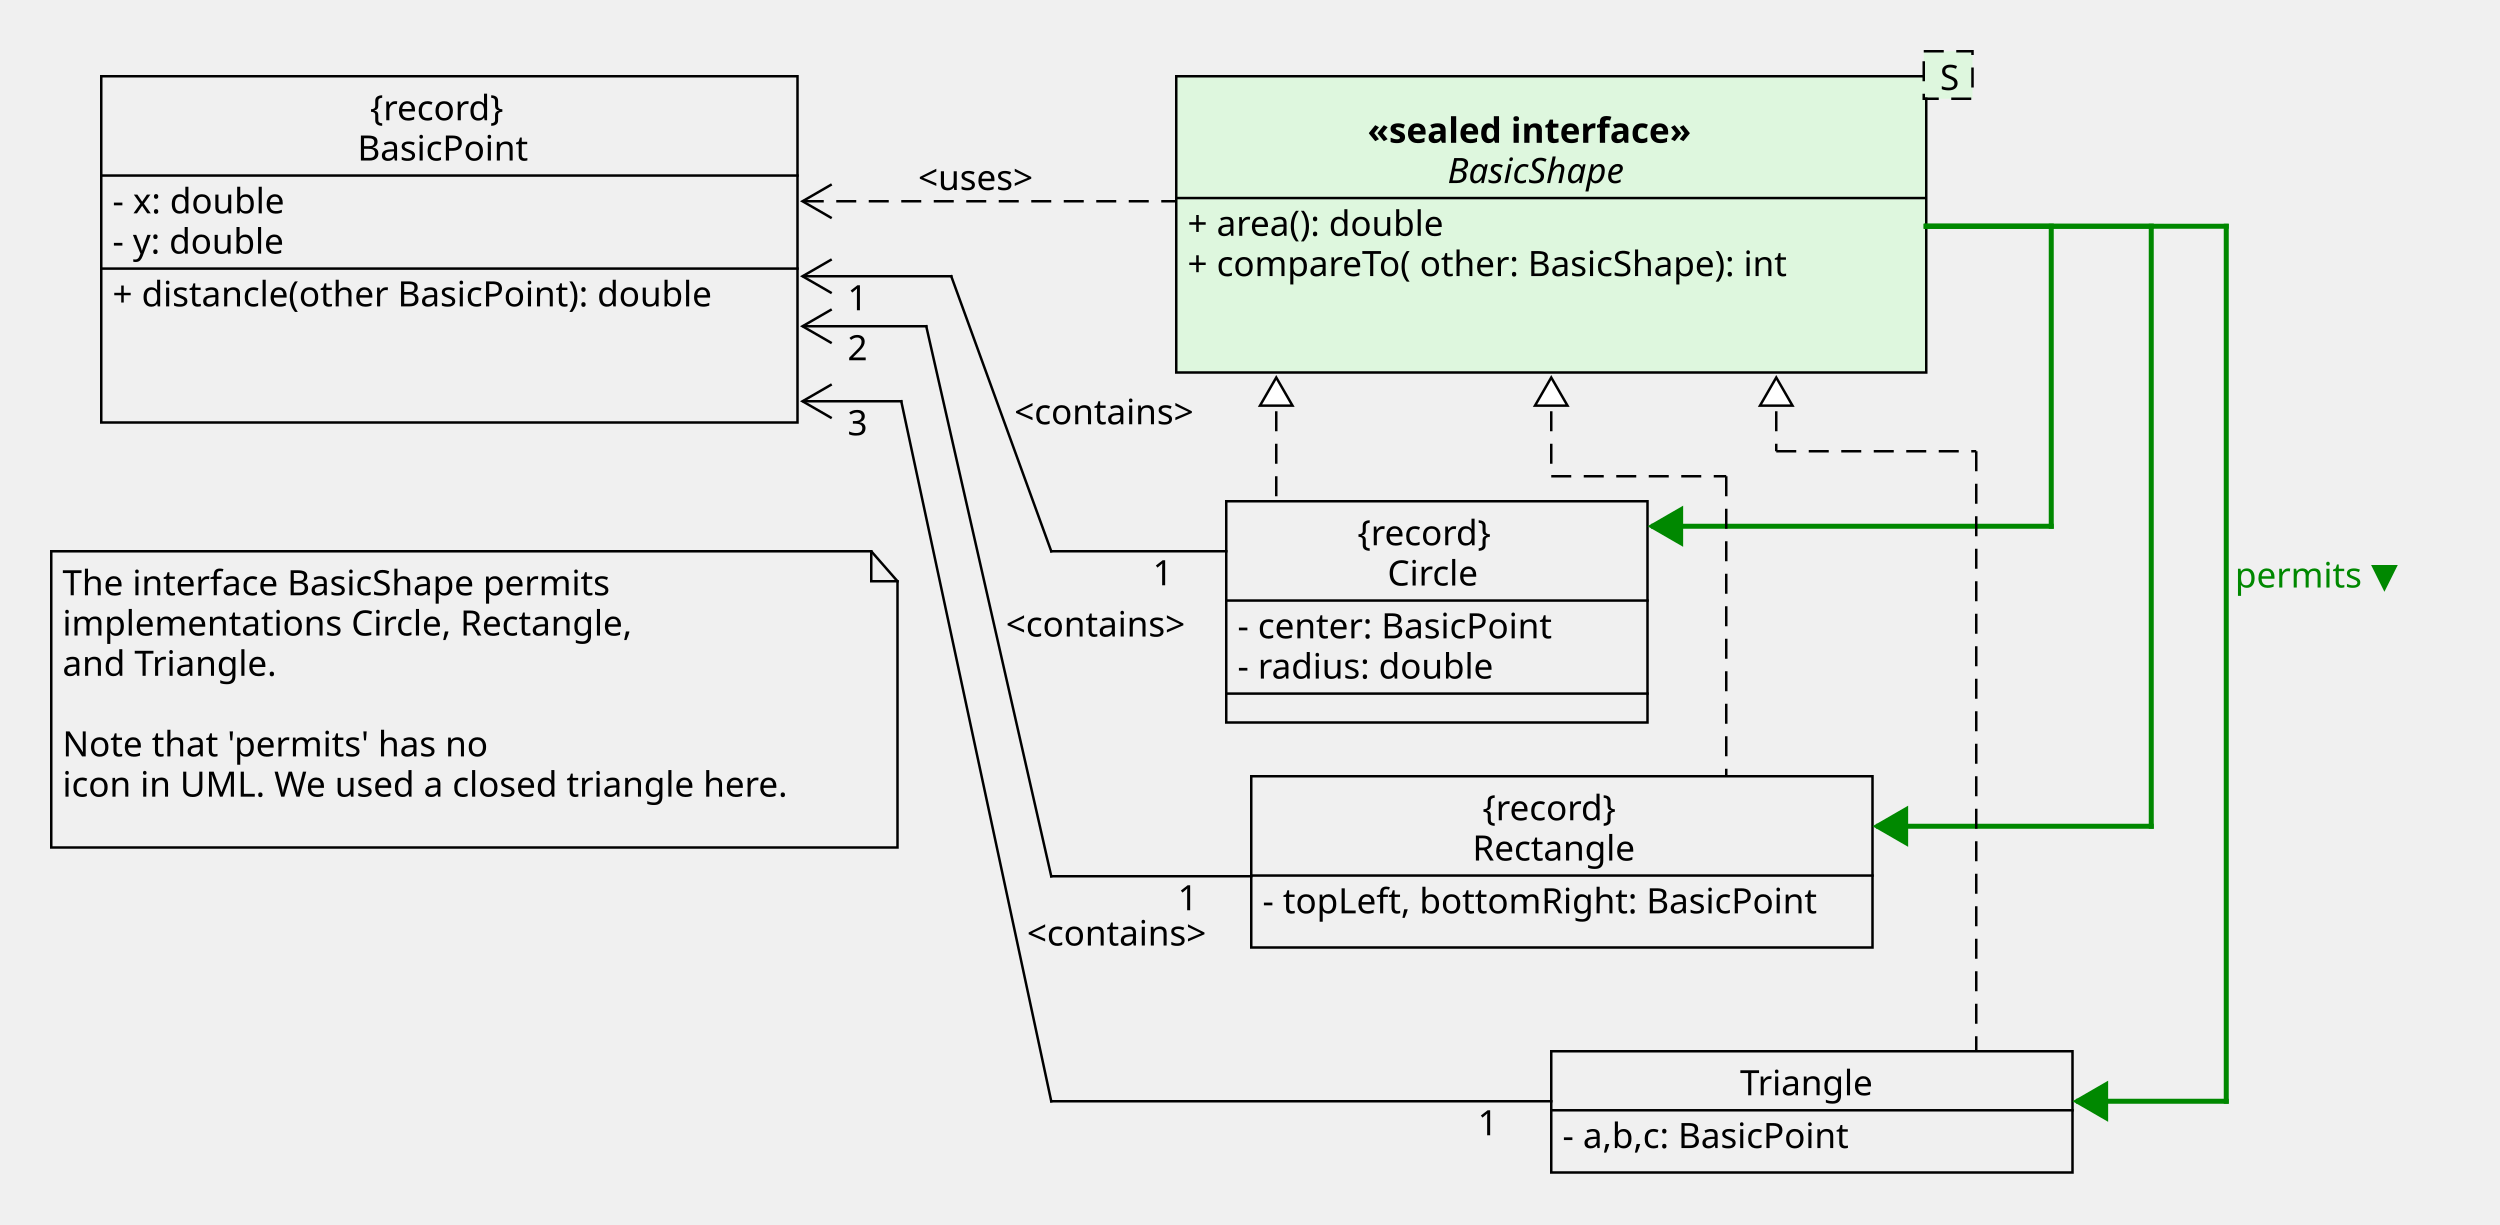
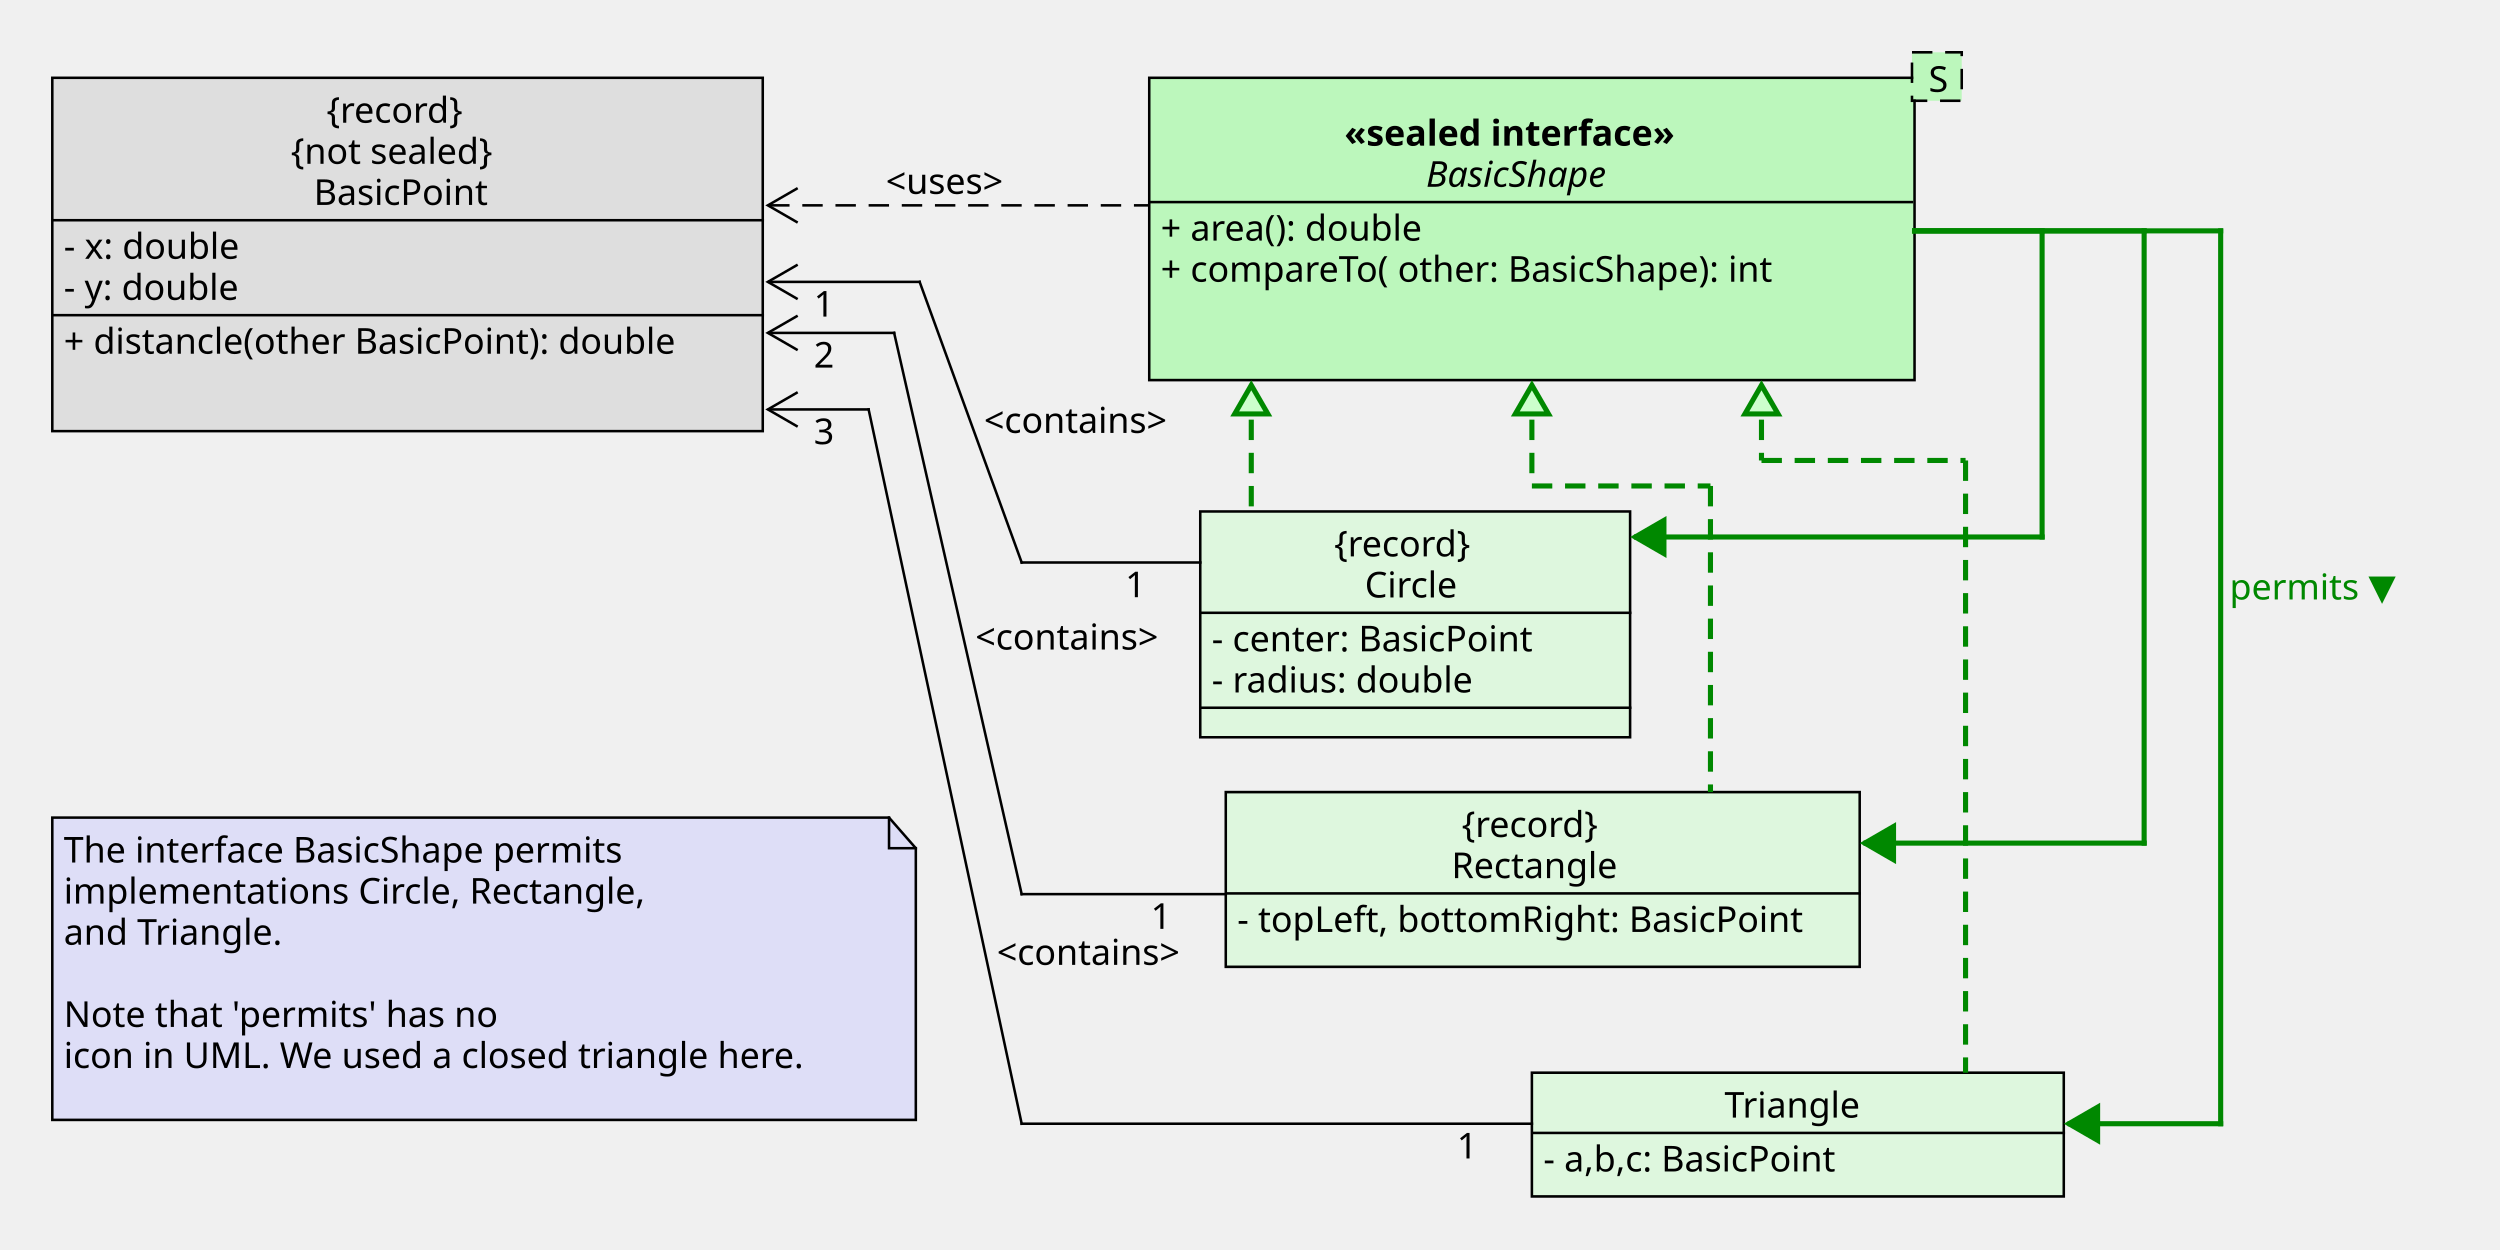
- <svg xmlns="http://www.w3.org/2000/svg" fill-opacity="1" color-rendering="auto" color-interpolation="auto" text-rendering="auto" stroke="black" stroke-linecap="square" width="1000" stroke-miterlimit="10" shape-rendering="auto" stroke-opacity="1" fill="black" stroke-dasharray="none" font-weight="normal" stroke-width="1" viewBox="10 50 1000 490" height="490" font-family="'Dialog'" font-style="normal" stroke-linejoin="miter" font-size="12px" stroke-dashoffset="0" image-rendering="auto">
+ <svg xmlns="http://www.w3.org/2000/svg" fill-opacity="1" color-rendering="auto" color-interpolation="auto" text-rendering="auto" stroke="black" stroke-linecap="square" width="980" stroke-miterlimit="10" shape-rendering="auto" stroke-opacity="1" fill="black" stroke-dasharray="none" font-weight="normal" stroke-width="1" viewBox="30 50 980 490" height="490" font-family="'Dialog'" font-style="normal" stroke-linejoin="miter" font-size="12px" stroke-dashoffset="0" image-rendering="auto">
  <defs id="genericDefs" />
  <g>
    <defs id="defs1">
      <clipPath clipPathUnits="userSpaceOnUse" id="clipPath1">
        <path d="M0 0 L2147483647 0 L2147483647 2147483647 L0 2147483647 L0 0 Z" />
      </clipPath>
      <clipPath clipPathUnits="userSpaceOnUse" id="clipPath2">
        <path d="M0 0 L0 120 L340 120 L340 0 Z" />
      </clipPath>
      <clipPath clipPathUnits="userSpaceOnUse" id="clipPath3">
        <path d="M0 0 L0 50 L210 50 L210 0 Z" />
      </clipPath>
      <clipPath clipPathUnits="userSpaceOnUse" id="clipPath4">
        <path d="M0 0 L0 70 L250 70 L250 0 Z" />
      </clipPath>
      <clipPath clipPathUnits="userSpaceOnUse" id="clipPath5">
        <path d="M0 0 L0 140 L280 140 L280 0 Z" />
      </clipPath>
      <clipPath clipPathUnits="userSpaceOnUse" id="clipPath6">
        <path d="M0 0 L0 90 L170 90 L170 0 Z" />
      </clipPath>
      <clipPath clipPathUnits="userSpaceOnUse" id="clipPath7">
        <path d="M0 0 L0 130 L320 130 L320 0 Z" />
      </clipPath>
      <clipPath clipPathUnits="userSpaceOnUse" id="clipPath8">
        <path d="M0 0 L0 270 L140 270 L140 0 Z" />
      </clipPath>
      <clipPath clipPathUnits="userSpaceOnUse" id="clipPath9">
        <path d="M0 0 L0 160 L190 160 L190 0 Z" />
      </clipPath>
      <clipPath clipPathUnits="userSpaceOnUse" id="clipPath10">
        <path d="M0 0 L0 380 L220 380 L220 0 Z" />
      </clipPath>
      <clipPath clipPathUnits="userSpaceOnUse" id="clipPath11">
        <path d="M0 0 L0 300 L110 300 L110 0 Z" />
      </clipPath>
      <clipPath clipPathUnits="userSpaceOnUse" id="clipPath12">
        <path d="M0 0 L0 190 L100 190 L100 0 Z" />
      </clipPath>
      <clipPath clipPathUnits="userSpaceOnUse" id="clipPath13">
        <path d="M0 0 L0 320 L330 320 L330 0 Z" />
      </clipPath>
      <clipPath clipPathUnits="userSpaceOnUse" id="clipPath14">
        <path d="M0 0 L0 260 L210 260 L210 0 Z" />
      </clipPath>
      <clipPath clipPathUnits="userSpaceOnUse" id="clipPath15">
        <path d="M0 0 L0 150 L200 150 L200 0 Z" />
      </clipPath>
      <clipPath clipPathUnits="userSpaceOnUse" id="clipPath16">
        <path d="M0 0 L0 40 L180 40 L180 0 Z" />
      </clipPath>
      <clipPath clipPathUnits="userSpaceOnUse" id="clipPath17">
        <path d="M0 0 L0 80 L30 80 L30 0 Z" />
      </clipPath>
    </defs>
-     <g fill="rgb(255,255,255)" fill-opacity="0" transform="translate(30,270)" stroke-opacity="0" stroke="rgb(255,255,255)">
+     <g fill="rgb(204,204,255)" fill-opacity="0.49" transform="translate(50,370)" stroke-opacity="0.49" stroke="rgb(204,204,255)">
      <path d="M0.5 0.5 L328.5 0.5 L339 12.5 L339 119 L0.5 119 Z" stroke="none" clip-path="url(#clipPath2)" />
    </g>
-     <g transform="translate(30,270)">
+     <g transform="translate(50,370)">
      <path fill="none" d="M0.5 0.5 L328.5 0.5 L339 12.5 L339 119 L0.5 119 Z" clip-path="url(#clipPath2)" />
      <path fill="none" d="M328.5 0.5 L328.5 12.5 L339 12.5" clip-path="url(#clipPath2)" />
      <text x="5" font-size="14px" y="18.109" clip-path="url(#clipPath2)" font-family="sans-serif" stroke="none" xml:space="preserve">The interface BasicShape permits </text>
      <text x="5" font-size="14px" y="34.219" clip-path="url(#clipPath2)" font-family="sans-serif" stroke="none" xml:space="preserve">implementations Circle, Rectangle,</text>
      <text x="5" font-size="14px" y="50.328" clip-path="url(#clipPath2)" font-family="sans-serif" stroke="none" xml:space="preserve">and Triangle.</text>
      <text x="5" font-size="14px" y="82.547" clip-path="url(#clipPath2)" font-family="sans-serif" stroke="none" xml:space="preserve">Note that 'permits' has no </text>
      <text x="5" font-size="14px" y="98.656" clip-path="url(#clipPath2)" font-family="sans-serif" stroke="none" xml:space="preserve">icon in UML. We used a closed triangle here.</text>
    </g>
-     <g fill="rgb(255,255,255)" fill-opacity="0" transform="translate(630,470)" stroke-opacity="0" stroke="rgb(255,255,255)">
+     <g fill="rgb(204,255,204)" fill-opacity="0.49" transform="translate(630,470)" stroke-opacity="0.49" stroke="rgb(204,255,204)">
      <rect x="0.5" width="208.5" height="48.5" y="0.5" clip-path="url(#clipPath3)" stroke="none" />
    </g>
    <g transform="translate(630,470)">
      <rect fill="none" x="0.5" width="208.5" height="48.5" y="0.5" clip-path="url(#clipPath3)" />
      <text x="76" font-size="14px" y="18.109" clip-path="url(#clipPath3)" font-family="sans-serif" stroke="none" xml:space="preserve">Triangle</text>
      <path fill="none" d="M1 24.109 L209 24.109" clip-path="url(#clipPath3)" />
      <text x="5" font-size="14px" y="39.219" clip-path="url(#clipPath3)" font-family="sans-serif" stroke="none" xml:space="preserve">- a,b,c: BasicPoint</text>
    </g>
-     <g fill="rgb(255,255,255)" fill-opacity="0" transform="translate(510,360)" stroke-opacity="0" stroke="rgb(255,255,255)">
+     <g fill="rgb(204,255,204)" fill-opacity="0.49" transform="translate(510,360)" stroke-opacity="0.49" stroke="rgb(204,255,204)">
      <rect x="0.5" width="248.5" height="68.5" y="0.5" clip-path="url(#clipPath4)" stroke="none" />
    </g>
    <g transform="translate(510,360)">
      <rect fill="none" x="0.5" width="248.5" height="68.5" y="0.5" clip-path="url(#clipPath4)" />
      <text x="93" font-size="14px" y="18.109" clip-path="url(#clipPath4)" font-family="sans-serif" stroke="none" xml:space="preserve">{record}</text>
      <text x="89" font-size="14px" y="34.219" clip-path="url(#clipPath4)" font-family="sans-serif" stroke="none" xml:space="preserve">Rectangle</text>
      <path fill="none" d="M1 40.219 L249 40.219" clip-path="url(#clipPath4)" />
      <text x="5" font-size="14px" y="55.328" clip-path="url(#clipPath4)" font-family="sans-serif" stroke="none" xml:space="preserve">- topLeft, bottomRight: BasicPoint</text>
    </g>
-     <g fill="rgb(255,255,255)" fill-opacity="0" transform="translate(50,80)" stroke-opacity="0" stroke="rgb(255,255,255)">
+     <g fill="rgb(204,204,204)" fill-opacity="0.49" transform="translate(50,80)" stroke-opacity="0.49" stroke="rgb(204,204,204)">
      <rect x="0.5" width="278.5" height="138.5" y="0.5" clip-path="url(#clipPath5)" stroke="none" />
    </g>
    <g transform="translate(50,80)">
      <rect fill="none" x="0.5" width="278.5" height="138.5" y="0.5" clip-path="url(#clipPath5)" />
      <text x="108" font-size="14px" y="18.109" clip-path="url(#clipPath5)" font-family="sans-serif" stroke="none" xml:space="preserve">{record}</text>
-       <text x="103" font-size="14px" y="34.219" clip-path="url(#clipPath5)" font-family="sans-serif" stroke="none" xml:space="preserve">BasicPoint</text>
-       <path fill="none" d="M1 40.219 L279 40.219" clip-path="url(#clipPath5)" />
-       <text x="5" font-size="14px" y="55.328" clip-path="url(#clipPath5)" font-family="sans-serif" stroke="none" xml:space="preserve">- x: double</text>
-       <text x="5" font-size="14px" y="71.438" clip-path="url(#clipPath5)" font-family="sans-serif" stroke="none" xml:space="preserve">- y: double</text>
-       <path fill="none" d="M1 77.438 L279 77.438" clip-path="url(#clipPath5)" />
-       <text x="5" font-size="14px" y="92.547" clip-path="url(#clipPath5)" font-family="sans-serif" stroke="none" xml:space="preserve">+ distancle(other BasicPoint): double</text>
-     </g>
-     <g fill="rgb(255,255,255)" fill-opacity="0" transform="translate(500,250)" stroke-opacity="0" stroke="rgb(255,255,255)">
+       <text x="94" font-size="14px" y="34.219" clip-path="url(#clipPath5)" font-family="sans-serif" stroke="none" xml:space="preserve">{not sealed}</text>
+       <text x="103" font-size="14px" y="50.328" clip-path="url(#clipPath5)" font-family="sans-serif" stroke="none" xml:space="preserve">BasicPoint</text>
+       <path fill="none" d="M1 56.328 L279 56.328" clip-path="url(#clipPath5)" />
+       <text x="5" font-size="14px" y="71.438" clip-path="url(#clipPath5)" font-family="sans-serif" stroke="none" xml:space="preserve">- x: double</text>
+       <text x="5" font-size="14px" y="87.547" clip-path="url(#clipPath5)" font-family="sans-serif" stroke="none" xml:space="preserve">- y: double</text>
+       <path fill="none" d="M1 93.547 L279 93.547" clip-path="url(#clipPath5)" />
+       <text x="5" font-size="14px" y="108.656" clip-path="url(#clipPath5)" font-family="sans-serif" stroke="none" xml:space="preserve">+ distancle(other BasicPoint): double</text>
+     </g>
+     <g fill="rgb(204,255,204)" fill-opacity="0.49" transform="translate(500,250)" stroke-opacity="0.49" stroke="rgb(204,255,204)">
      <rect x="0.5" width="168.5" height="88.5" y="0.5" clip-path="url(#clipPath6)" stroke="none" />
    </g>
    <g transform="translate(500,250)">
      <rect fill="none" x="0.5" width="168.5" height="88.5" y="0.5" clip-path="url(#clipPath6)" />
      <text x="53" font-size="14px" y="18.109" clip-path="url(#clipPath6)" font-family="sans-serif" stroke="none" xml:space="preserve">{record}</text>
      <text x="65" font-size="14px" y="34.219" clip-path="url(#clipPath6)" font-family="sans-serif" stroke="none" xml:space="preserve">Circle</text>
      <path fill="none" d="M1 40.219 L169 40.219" clip-path="url(#clipPath6)" />
      <text x="5" font-size="14px" y="55.328" clip-path="url(#clipPath6)" font-family="sans-serif" stroke="none" xml:space="preserve">- center: BasicPoint</text>
      <text x="5" font-size="14px" y="71.438" clip-path="url(#clipPath6)" font-family="sans-serif" stroke="none" xml:space="preserve">- radius: double</text>
      <path fill="none" d="M1 77.438 L169 77.438" clip-path="url(#clipPath6)" />
    </g>
-     <g fill="rgb(204,255,204)" fill-opacity="0.49" transform="translate(480,70)" stroke-opacity="0.49" stroke="rgb(204,255,204)">
+     <g fill="rgb(136,255,136)" fill-opacity="0.49" transform="translate(480,70)" stroke-opacity="0.49" stroke="rgb(136,255,136)">
      <path d="M0.5 10.5 L299.5 10.5 L299.5 0.5 L319 0.5 L319 19.5 L300.5 19.5 L300.5 129 L0.5 129 Z" stroke="none" clip-path="url(#clipPath7)" />
    </g>
    <g fill="rgb(255,255,255)" fill-opacity="0" transform="translate(480,70)" stroke-opacity="0" stroke="rgb(255,255,255)">
      <path fill="none" d="M0.5 10.5 L299.5 10.5 L299.5 0.5 L319 0.5 L319 19.5 L300.5 19.5 L300.5 129 L0.5 129 Z" clip-path="url(#clipPath7)" />
      <rect x="299.5" width="19.5" height="19" y="0.5" clip-path="url(#clipPath7)" stroke="none" />
    </g>
    <g stroke-dasharray="8,5" stroke-miterlimit="5" transform="translate(480,70)" stroke-linecap="butt">
      <rect fill="none" x="299.5" width="19.5" height="19" y="0.5" clip-path="url(#clipPath7)" />
      <path fill="none" stroke-miterlimit="10" stroke-dasharray="none" d="M299.5 10.5 L0.5 10.5 L0.5 129 L300.5 129 L300.5 19.5" clip-path="url(#clipPath7)" stroke-linecap="square" />
    </g>
    <g font-family="sans-serif" font-size="14px" transform="translate(480,70)">
      <text x="306" xml:space="preserve" y="16" clip-path="url(#clipPath7)" stroke="none">S</text>
      <text x="77" xml:space="preserve" y="37.109" clip-path="url(#clipPath7)" font-weight="bold" stroke="none">«sealed interface»</text>
      <text font-style="italic" x="109" xml:space="preserve" y="53.219" clip-path="url(#clipPath7)" stroke="none">BasicShape</text>
      <path fill="none" d="M1 59.219 L299.5 59.219" clip-path="url(#clipPath7)" />
      <text x="5" xml:space="preserve" y="74.328" clip-path="url(#clipPath7)" stroke="none">+ area(): double</text>
      <text x="5" xml:space="preserve" y="90.438" clip-path="url(#clipPath7)" stroke="none">+ compareTo( other: BasicShape): int</text>
    </g>
    <g fill="rgb(0,136,0)" stroke-width="2" transform="translate(750,130)" stroke="rgb(0,136,0)">
      <path fill="none" d="M30.5 10.5 L120.5 10.5" clip-path="url(#clipPath8)" />
      <path fill="none" d="M120.5 10.5 L120.5 250.5" clip-path="url(#clipPath8)" />
      <path fill="none" d="M120.5 250.5 L11.5 250.5" clip-path="url(#clipPath8)" />
      <path d="M22.258 244 L11 250.5 L22.258 257 Z" clip-path="url(#clipPath8)" stroke="none" />
      <path fill="none" d="M22.258 244 L11 250.5 L22.258 257 Z" clip-path="url(#clipPath8)" />
    </g>
    <g fill="rgb(0,136,0)" stroke-width="2" transform="translate(660,130)" stroke="rgb(0,136,0)">
      <path fill="none" d="M120.5 10.5 L170.5 10.5" clip-path="url(#clipPath9)" />
      <path fill="none" d="M170.5 10.5 L170.5 130.5" clip-path="url(#clipPath9)" />
      <path fill="none" d="M170.5 130.5 L11.5 130.5" clip-path="url(#clipPath9)" />
      <path d="M22.258 124 L11 130.5 L22.258 137 Z" clip-path="url(#clipPath9)" stroke="none" />
      <path fill="none" d="M22.258 124 L11 130.5 L22.258 137 Z" clip-path="url(#clipPath9)" />
    </g>
    <g fill="rgb(0,136,0)" stroke-width="2" transform="translate(770,130)" stroke="rgb(0,136,0)">
      <path fill="none" d="M10.5 10.5 L130.5 10.5" clip-path="url(#clipPath10)" />
      <path fill="none" d="M130.5 10.5 L130.5 360.5" clip-path="url(#clipPath10)" />
      <path fill="none" d="M130.5 360.5 L71.5 360.5" clip-path="url(#clipPath10)" />
      <path d="M82.258 354 L71 360.5 L82.258 367 Z" clip-path="url(#clipPath10)" stroke="none" />
      <path fill="none" d="M82.258 354 L71 360.5 L82.258 367 Z" clip-path="url(#clipPath10)" />
      <text x="134" font-size="14px" y="155" clip-path="url(#clipPath10)" font-family="sans-serif" stroke="none" xml:space="preserve">permits ▼</text>
    </g>
-     <g stroke-dasharray="8,5" stroke-miterlimit="5" transform="translate(710,190)" stroke-linecap="butt">
+     <g stroke-linecap="butt" transform="translate(710,190)" fill="rgb(0,136,0)" stroke-dasharray="8,5" stroke="rgb(0,136,0)" stroke-width="2" stroke-miterlimit="5">
      <path fill="none" d="M10.5 11.5 L10.5 40.5" clip-path="url(#clipPath11)" />
      <path fill="none" d="M10.5 40.5 L90.5 40.5" clip-path="url(#clipPath11)" />
      <path fill="none" d="M90.5 40.5 L90.5 280.5" clip-path="url(#clipPath11)" />
-       <path fill="white" d="M4 22.258 L10.5 11 L17 22.258 Z" clip-path="url(#clipPath11)" stroke="none" />
+       <path fill="rgb(204,255,204)" d="M4 22.258 L10.5 11 L17 22.258 Z" clip-path="url(#clipPath11)" stroke="none" />
      <path fill="none" stroke-miterlimit="10" stroke-dasharray="none" d="M4 22.258 L10.5 11 L17 22.258 Z" clip-path="url(#clipPath11)" stroke-linecap="square" />
    </g>
-     <g stroke-dasharray="8,5" stroke-miterlimit="5" transform="translate(620,190)" stroke-linecap="butt">
+     <g stroke-linecap="butt" transform="translate(620,190)" fill="rgb(0,136,0)" stroke-dasharray="8,5" stroke="rgb(0,136,0)" stroke-width="2" stroke-miterlimit="5">
      <path fill="none" d="M10.5 11.5 L10.5 50.5" clip-path="url(#clipPath12)" />
      <path fill="none" d="M10.5 50.5 L80.5 50.5" clip-path="url(#clipPath12)" />
      <path fill="none" d="M80.5 50.5 L80.5 170.5" clip-path="url(#clipPath12)" />
-       <path fill="white" d="M4 22.258 L10.5 11 L17 22.258 Z" clip-path="url(#clipPath12)" stroke="none" />
+       <path fill="rgb(204,255,204)" d="M4 22.258 L10.5 11 L17 22.258 Z" clip-path="url(#clipPath12)" stroke="none" />
      <path fill="none" stroke-miterlimit="10" stroke-dasharray="none" d="M4 22.258 L10.5 11 L17 22.258 Z" clip-path="url(#clipPath12)" stroke-linecap="square" />
    </g>
    <g transform="translate(320,200)">
      <path fill="none" d="M11.5 10.5 L50.5 10.5" clip-path="url(#clipPath13)" />
      <path fill="none" d="M50.5 10.5 L110.5 290.5" clip-path="url(#clipPath13)" />
      <path fill="none" d="M110.5 290.5 L310.5 290.5" clip-path="url(#clipPath13)" />
      <path fill="none" d="M22.258 17 L11 10.5 L22.258 4" clip-path="url(#clipPath13)" />
      <text x="100.762" font-size="14px" y="228.224" clip-path="url(#clipPath13)" font-family="sans-serif" stroke="none" xml:space="preserve">&lt;contains&gt;</text>
      <text x="29" font-size="14px" y="24.109" clip-path="url(#clipPath13)" font-family="sans-serif" stroke="none" xml:space="preserve">3</text>
      <text x="281.093" font-size="14px" y="304.109" clip-path="url(#clipPath13)" font-family="sans-serif" stroke="none" xml:space="preserve">1</text>
    </g>
    <g transform="translate(320,170)">
      <path fill="none" d="M11.5 10.5 L60.5 10.5" clip-path="url(#clipPath14)" />
      <path fill="none" d="M60.5 10.5 L110.5 230.5" clip-path="url(#clipPath14)" />
      <path fill="none" d="M110.5 230.5 L190.5 230.5" clip-path="url(#clipPath14)" />
      <path fill="none" d="M22.258 17 L11 10.5 L22.258 4" clip-path="url(#clipPath14)" />
      <text x="92.324" font-size="14px" y="134.627" clip-path="url(#clipPath14)" font-family="sans-serif" stroke="none" xml:space="preserve">&lt;contains&gt;</text>
      <text x="29" font-size="14px" y="24.109" clip-path="url(#clipPath14)" font-family="sans-serif" stroke="none" xml:space="preserve">2</text>
      <text x="161.093" font-size="14px" y="244.109" clip-path="url(#clipPath14)" font-family="sans-serif" stroke="none" xml:space="preserve">1</text>
    </g>
    <g transform="translate(320,150)">
      <path fill="none" d="M11.5 10.5 L70.5 10.5" clip-path="url(#clipPath15)" />
      <path fill="none" d="M70.5 10.5 L110.5 120.5" clip-path="url(#clipPath15)" />
      <path fill="none" d="M110.5 120.5 L180.5 120.5" clip-path="url(#clipPath15)" />
      <path fill="none" d="M22.258 17 L11 10.5 L22.258 4" clip-path="url(#clipPath15)" />
      <text x="95.709" font-size="14px" y="69.699" clip-path="url(#clipPath15)" font-family="sans-serif" stroke="none" xml:space="preserve">&lt;contains&gt;</text>
      <text x="29" font-size="14px" y="24.109" clip-path="url(#clipPath15)" font-family="sans-serif" stroke="none" xml:space="preserve">1</text>
      <text x="151.093" font-size="14px" y="134.109" clip-path="url(#clipPath15)" font-family="sans-serif" stroke="none" xml:space="preserve">1</text>
    </g>
    <g stroke-dasharray="8,5" stroke-miterlimit="5" transform="translate(320,110)" stroke-linecap="butt">
      <path fill="none" d="M11.5 20.5 L160.5 20.5" clip-path="url(#clipPath16)" />
      <path fill="none" stroke-miterlimit="10" stroke-dasharray="none" d="M22.258 27 L11 20.5 L22.258 14" clip-path="url(#clipPath16)" stroke-linecap="square" />
    </g>
    <g font-family="sans-serif" font-size="14px" transform="translate(320,110)">
      <text x="57.232" xml:space="preserve" y="16" clip-path="url(#clipPath16)" stroke="none">&lt;uses&gt;</text>
    </g>
-     <g stroke-dasharray="8,5" stroke-miterlimit="5" transform="translate(510,190)" stroke-linecap="butt">
+     <g stroke-linecap="butt" transform="translate(510,190)" fill="rgb(0,136,0)" stroke-dasharray="8,5" stroke="rgb(0,136,0)" stroke-width="2" stroke-miterlimit="5">
      <path fill="none" d="M10.5 11.5 L10.5 60.5" clip-path="url(#clipPath17)" />
-       <path fill="white" d="M4 22.258 L10.5 11 L17 22.258 Z" clip-path="url(#clipPath17)" stroke="none" />
+       <path fill="rgb(204,255,204)" d="M4 22.258 L10.5 11 L17 22.258 Z" clip-path="url(#clipPath17)" stroke="none" />
      <path fill="none" stroke-miterlimit="10" stroke-dasharray="none" d="M4 22.258 L10.5 11 L17 22.258 Z" clip-path="url(#clipPath17)" stroke-linecap="square" />
    </g>
  </g>
</svg>
